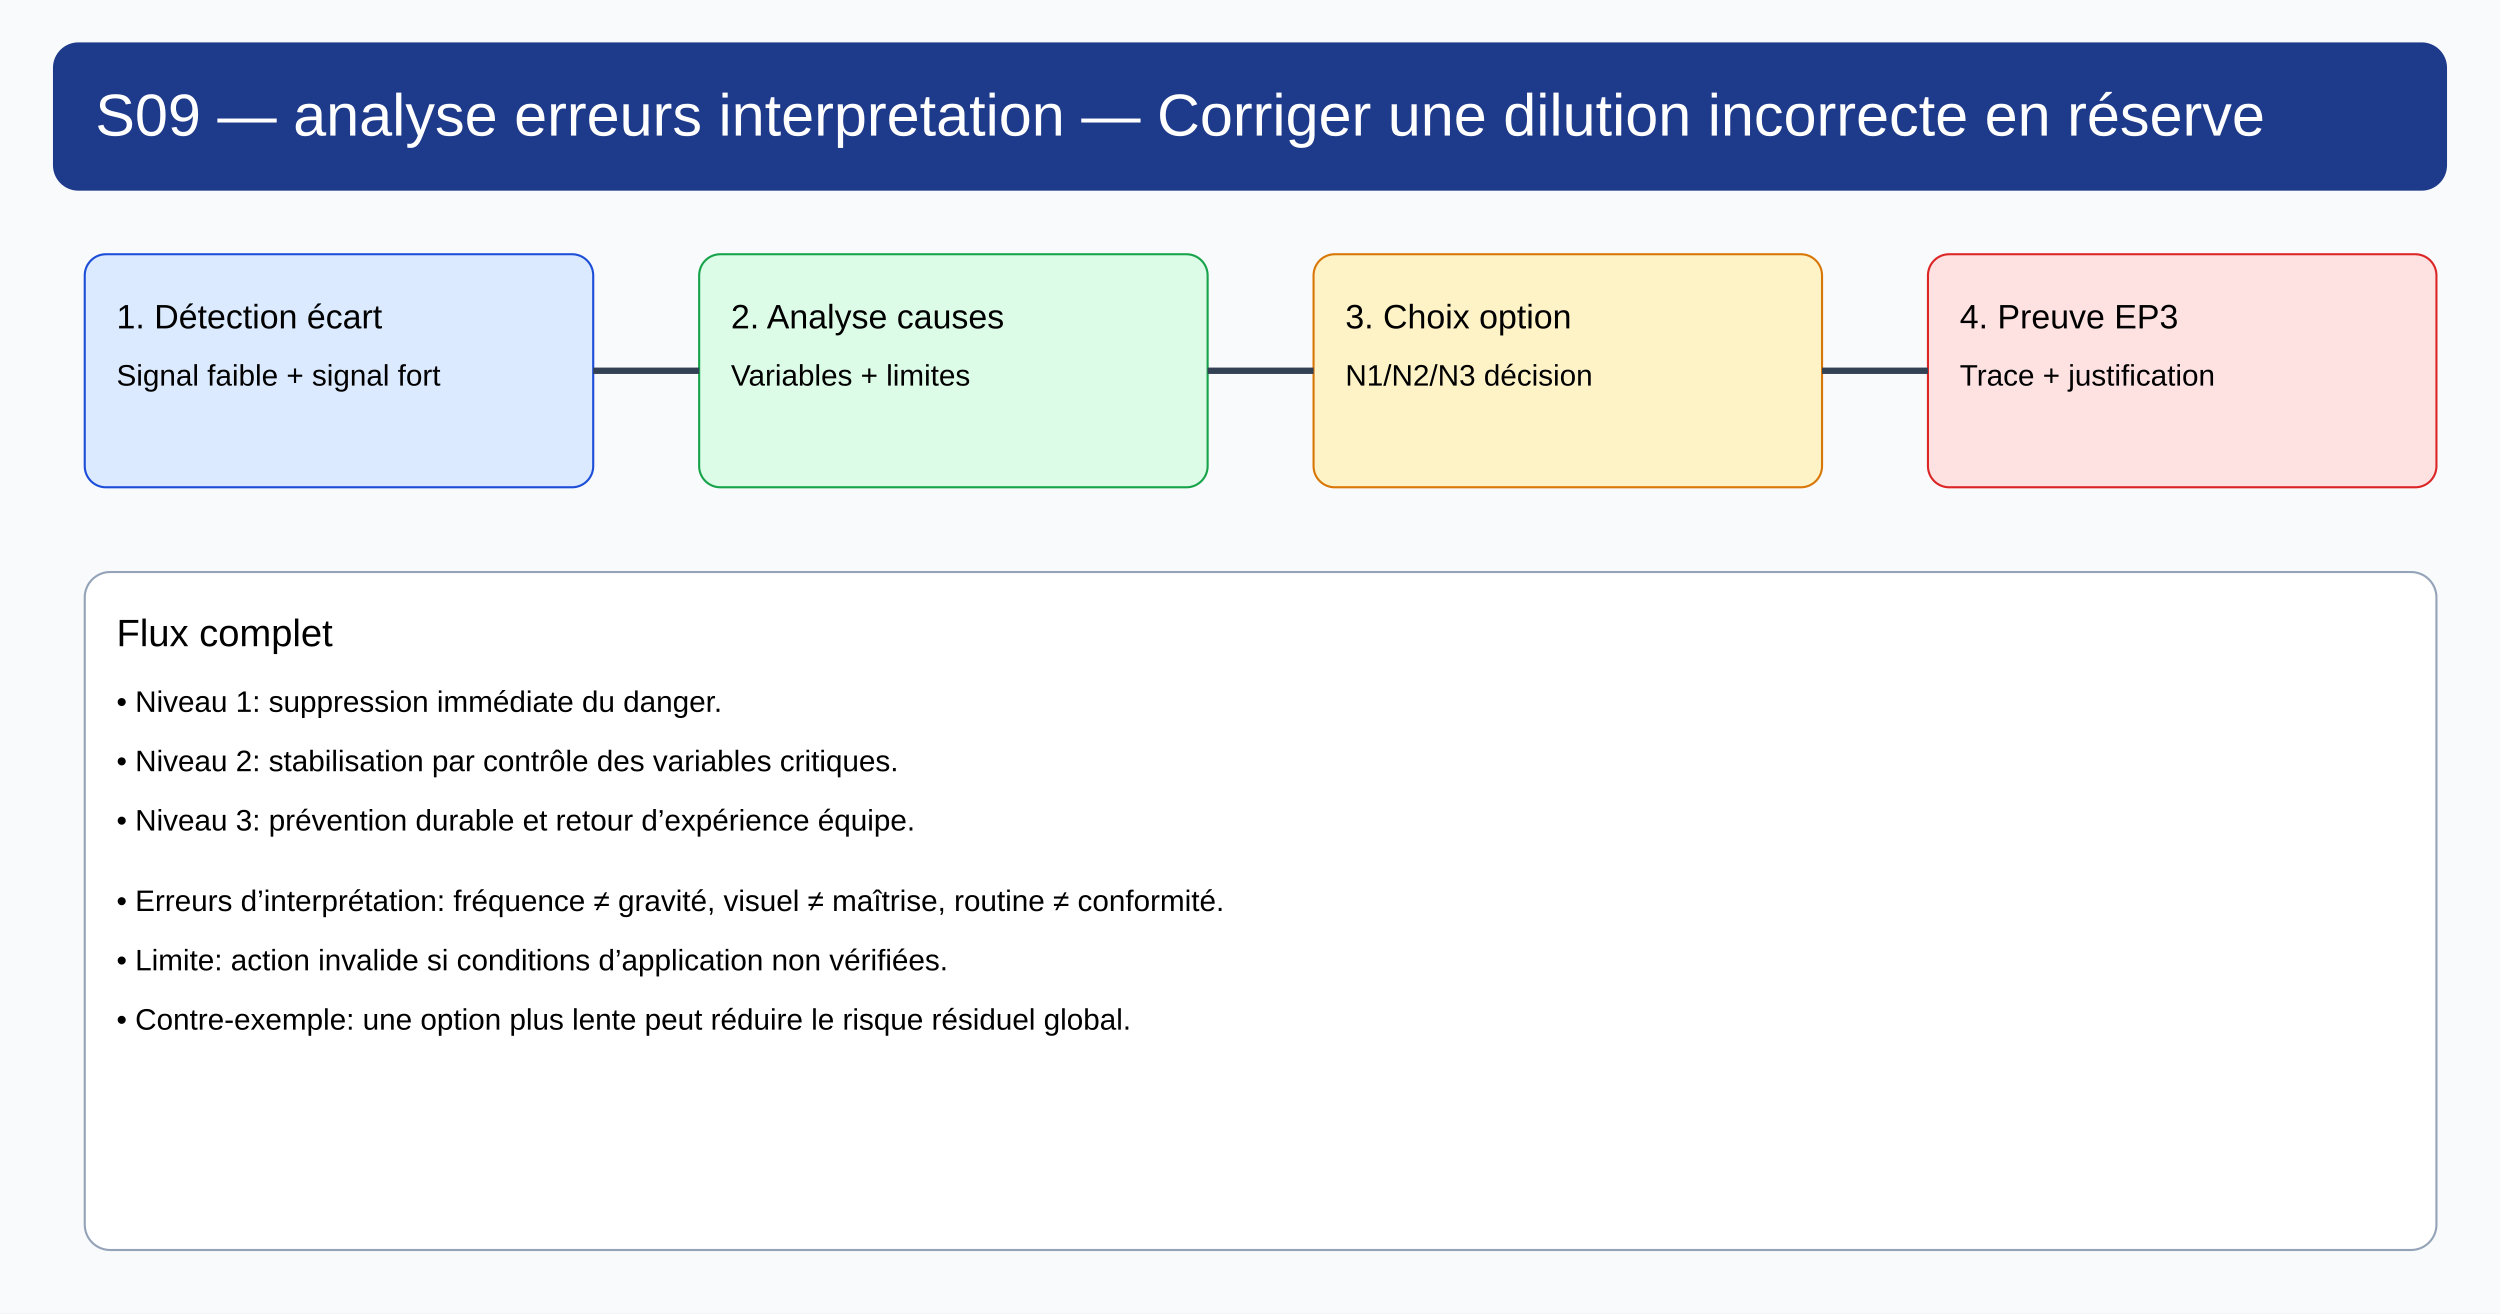
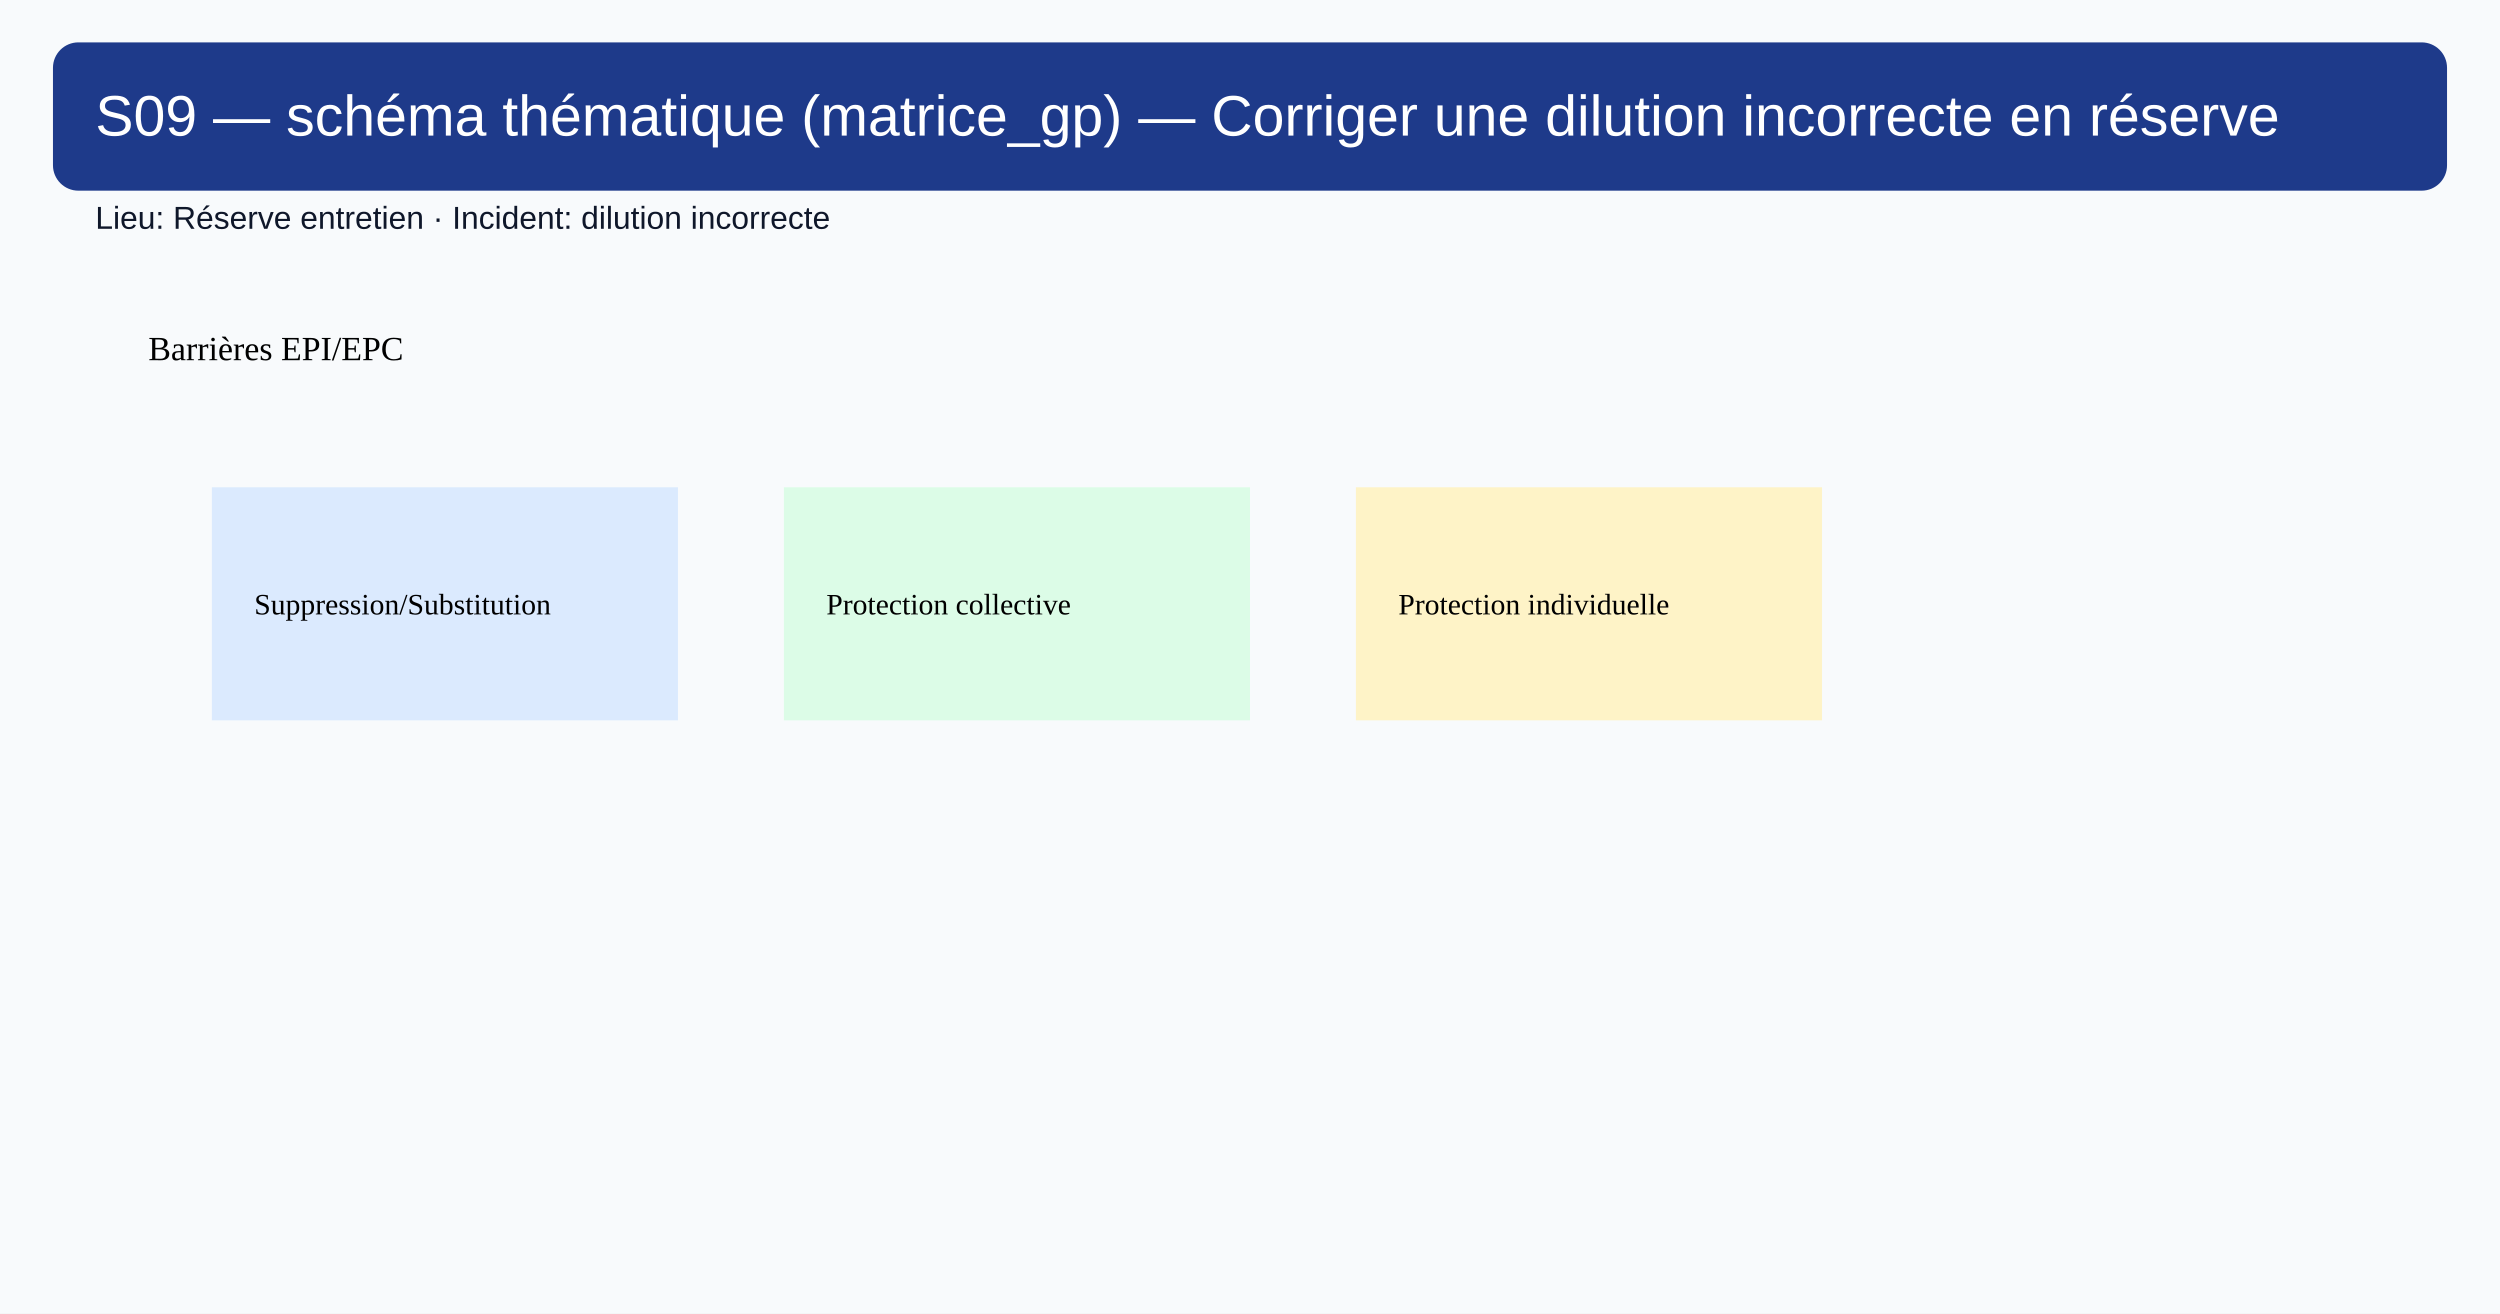
<svg xmlns="http://www.w3.org/2000/svg" width="1180" height="620" viewBox="0 0 1180 620">
  <rect width="1180" height="620" fill="#f8fafc" />
  <rect x="25" y="20" width="1130" height="70" rx="12" fill="#1e3a8a" />
-   <text x="45" y="64" fill="#fff" font-size="28" font-family="Arial">S09 — analyse erreurs interpretation — Corriger une dilution incorrecte en réserve</text>
-   <rect x="40" y="120" width="240" height="110" rx="10" fill="#dbeafe" stroke="#1d4ed8" />
-   <text x="55" y="155" font-size="16" font-family="Arial">1. Détection écart</text>
-   <text x="55" y="182" font-size="14" font-family="Arial">Signal faible + signal fort</text>
-   <rect x="330" y="120" width="240" height="110" rx="10" fill="#dcfce7" stroke="#16a34a" />
-   <text x="345" y="155" font-size="16" font-family="Arial">2. Analyse causes</text>
-   <text x="345" y="182" font-size="14" font-family="Arial">Variables + limites</text>
-   <rect x="620" y="120" width="240" height="110" rx="10" fill="#fef3c7" stroke="#d97706" />
-   <text x="635" y="155" font-size="16" font-family="Arial">3. Choix option</text>
-   <text x="635" y="182" font-size="14" font-family="Arial">N1/N2/N3 décision</text>
-   <rect x="910" y="120" width="240" height="110" rx="10" fill="#fee2e2" stroke="#dc2626" />
-   <text x="925" y="155" font-size="16" font-family="Arial">4. Preuve EP3</text>
-   <text x="925" y="182" font-size="14" font-family="Arial">Trace + justification</text>
-   <line x1="280" y1="175" x2="330" y2="175" stroke="#334155" stroke-width="3" />
-   <line x1="570" y1="175" x2="620" y2="175" stroke="#334155" stroke-width="3" />
-   <line x1="860" y1="175" x2="910" y2="175" stroke="#334155" stroke-width="3" />
-   <rect x="40" y="270" width="1110" height="320" rx="12" fill="#fff" stroke="#94a3b8" />
-   <text x="55" y="305" font-size="18" font-family="Arial">Flux complet</text>
-   <text x="55" y="336" font-size="14" font-family="Arial">• Niveau 1: suppression immédiate du danger.</text>
-   <text x="55" y="364" font-size="14" font-family="Arial">• Niveau 2: stabilisation par contrôle des variables critiques.</text>
-   <text x="55" y="392" font-size="14" font-family="Arial">• Niveau 3: prévention durable et retour d’expérience équipe.</text>
-   <text x="55" y="430" font-size="14" font-family="Arial">• Erreurs d’interprétation: fréquence ≠ gravité, visuel ≠ maîtrise, routine ≠ conformité.</text>
-   <text x="55" y="458" font-size="14" font-family="Arial">• Limite: action invalide si conditions d’application non vérifiées.</text>
-   <text x="55" y="486" font-size="14" font-family="Arial">• Contre-exemple: une option plus lente peut réduire le risque résiduel global.</text>
+   <text x="45" y="64" fill="#fff" font-size="27" font-family="Arial">S09 — schéma thématique (matrice_gp) — Corriger une dilution incorrecte en réserve</text>
+   <text x="45" y="108" fill="#0f172a" font-size="15" font-family="Arial">Lieu: Réserve entretien · Incident: dilution incorrecte</text>
+   <text x="70" y="170" font-size="16">Barrières EPI/EPC</text>
+   <rect x="100" y="230" width="220" height="110" fill="#dbeafe" />
+   <text x="120" y="290" font-size="14">Suppression/Substitution</text>
+   <rect x="370" y="230" width="220" height="110" fill="#dcfce7" />
+   <text x="390" y="290" font-size="14">Protection collective</text>
+   <rect x="640" y="230" width="220" height="110" fill="#fef3c7" />
+   <text x="660" y="290" font-size="14">Protection individuelle</text>
</svg>
